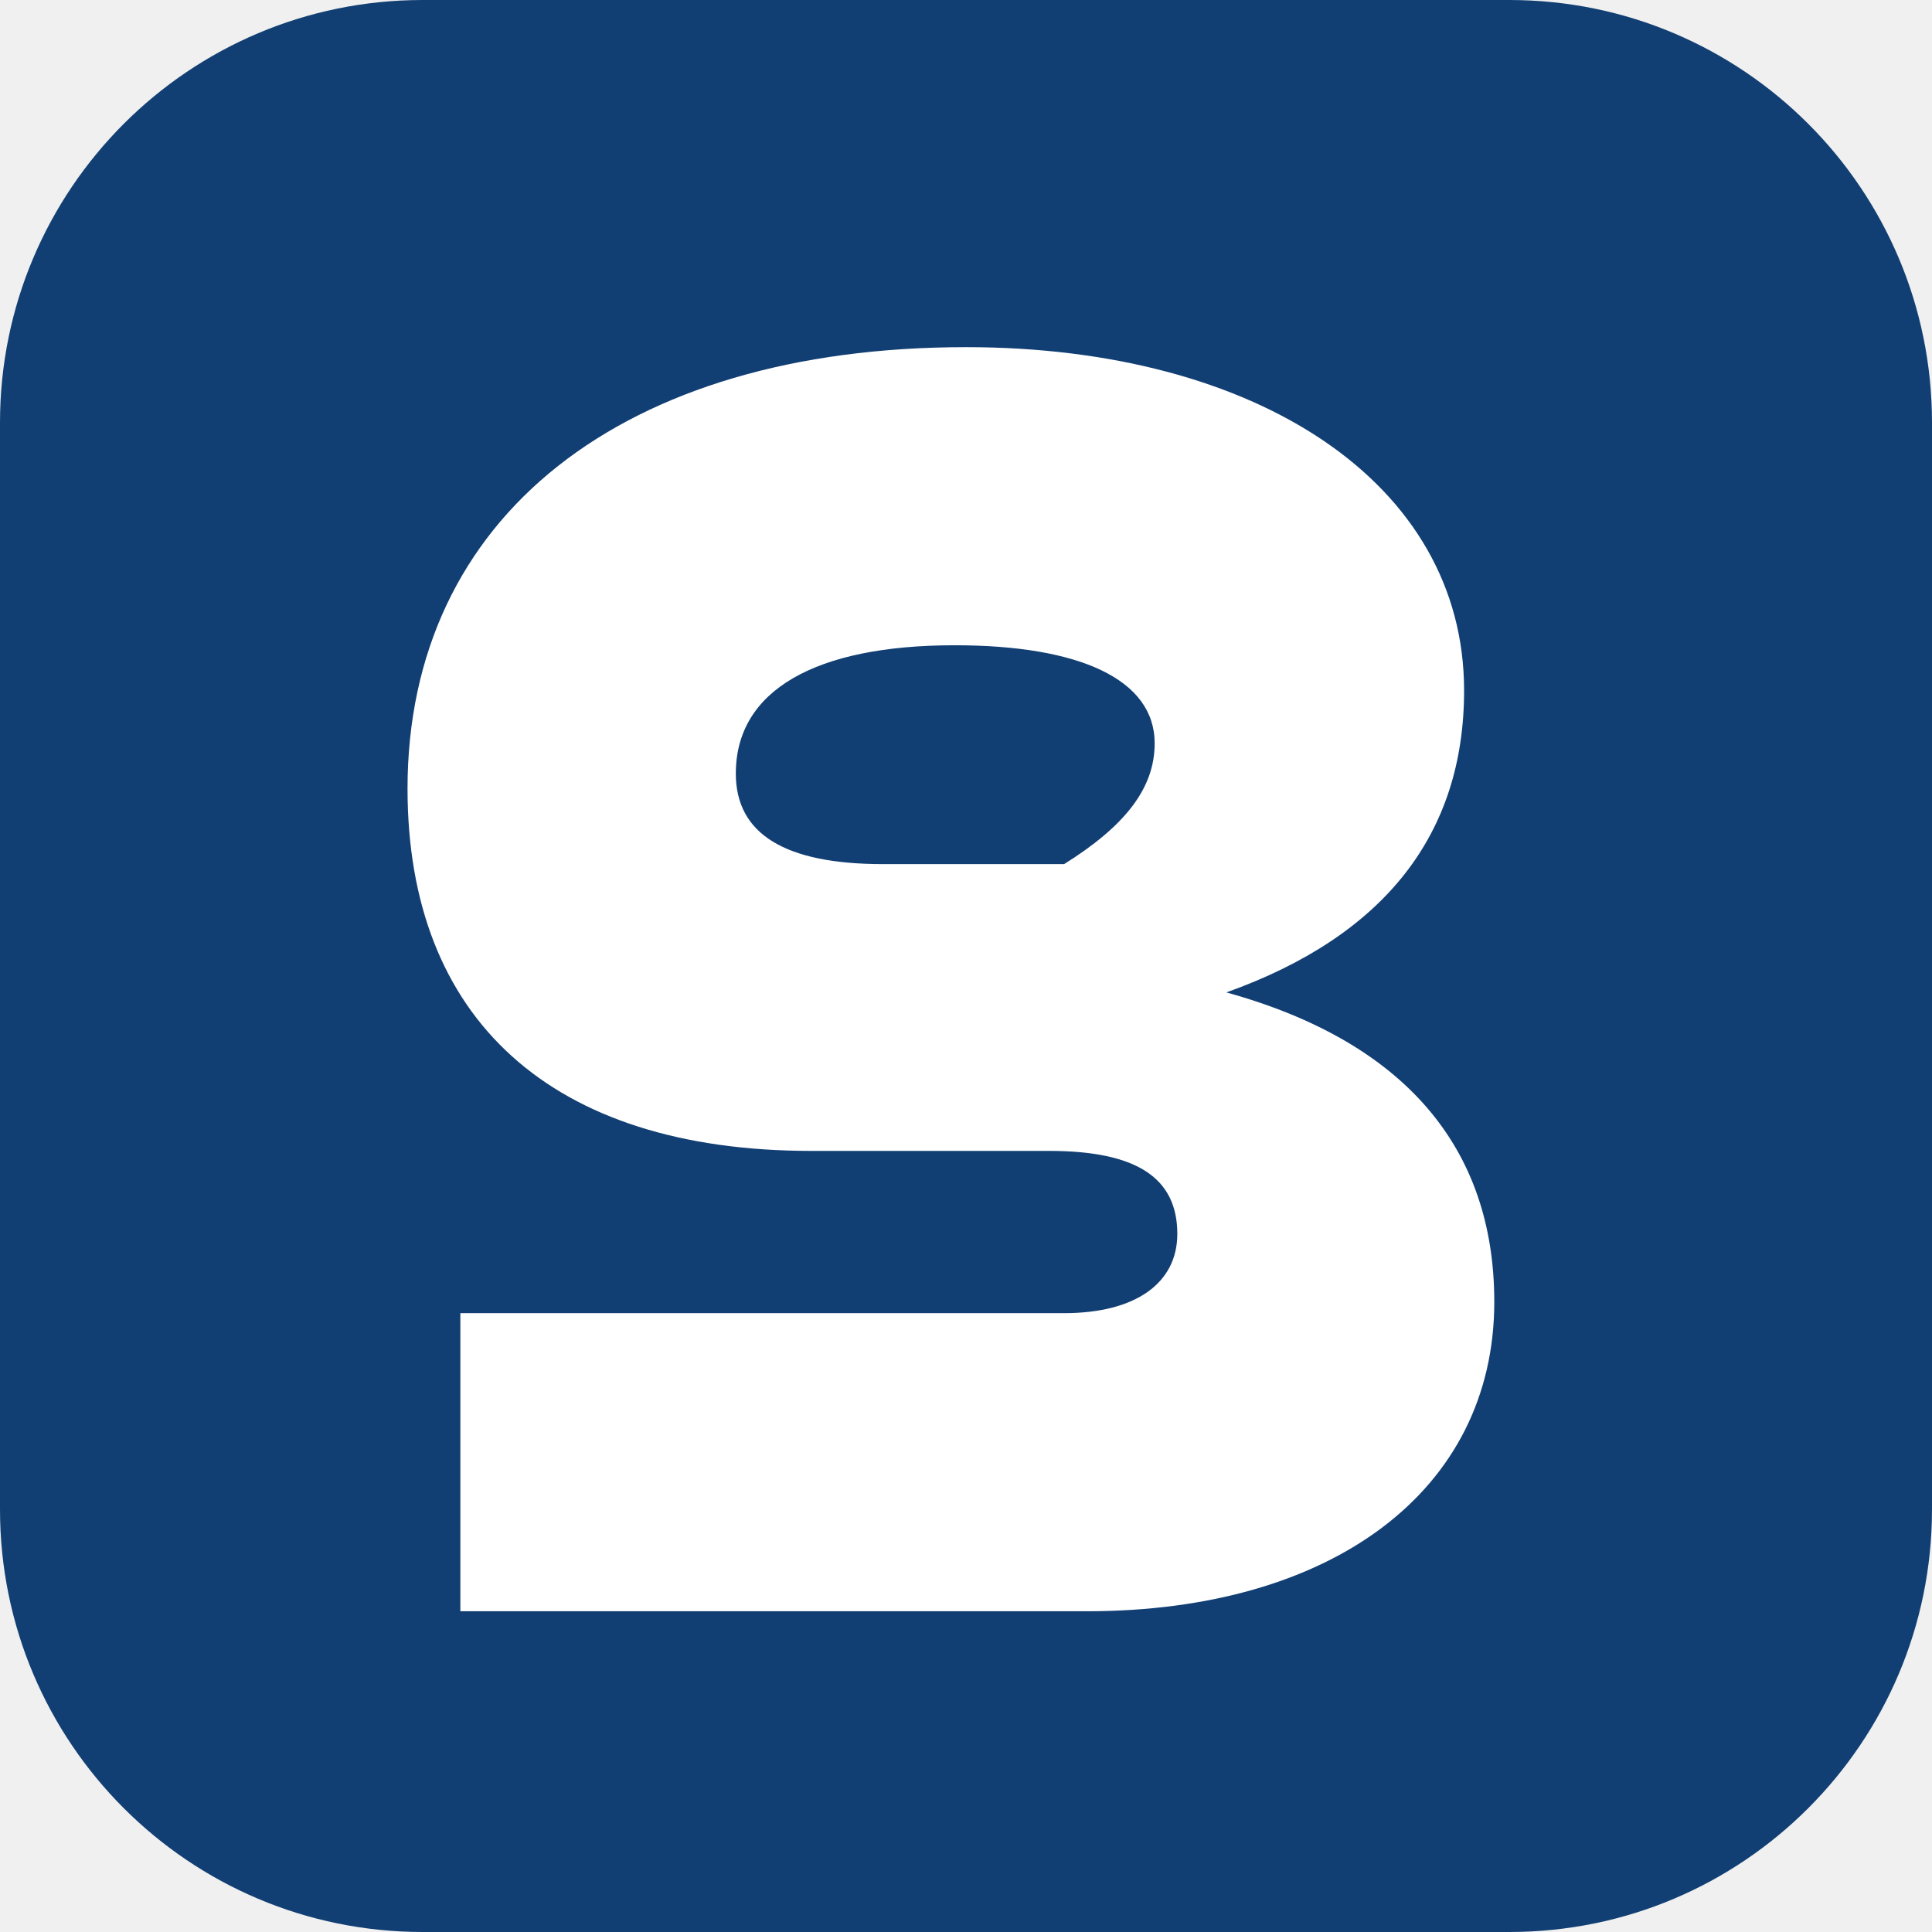
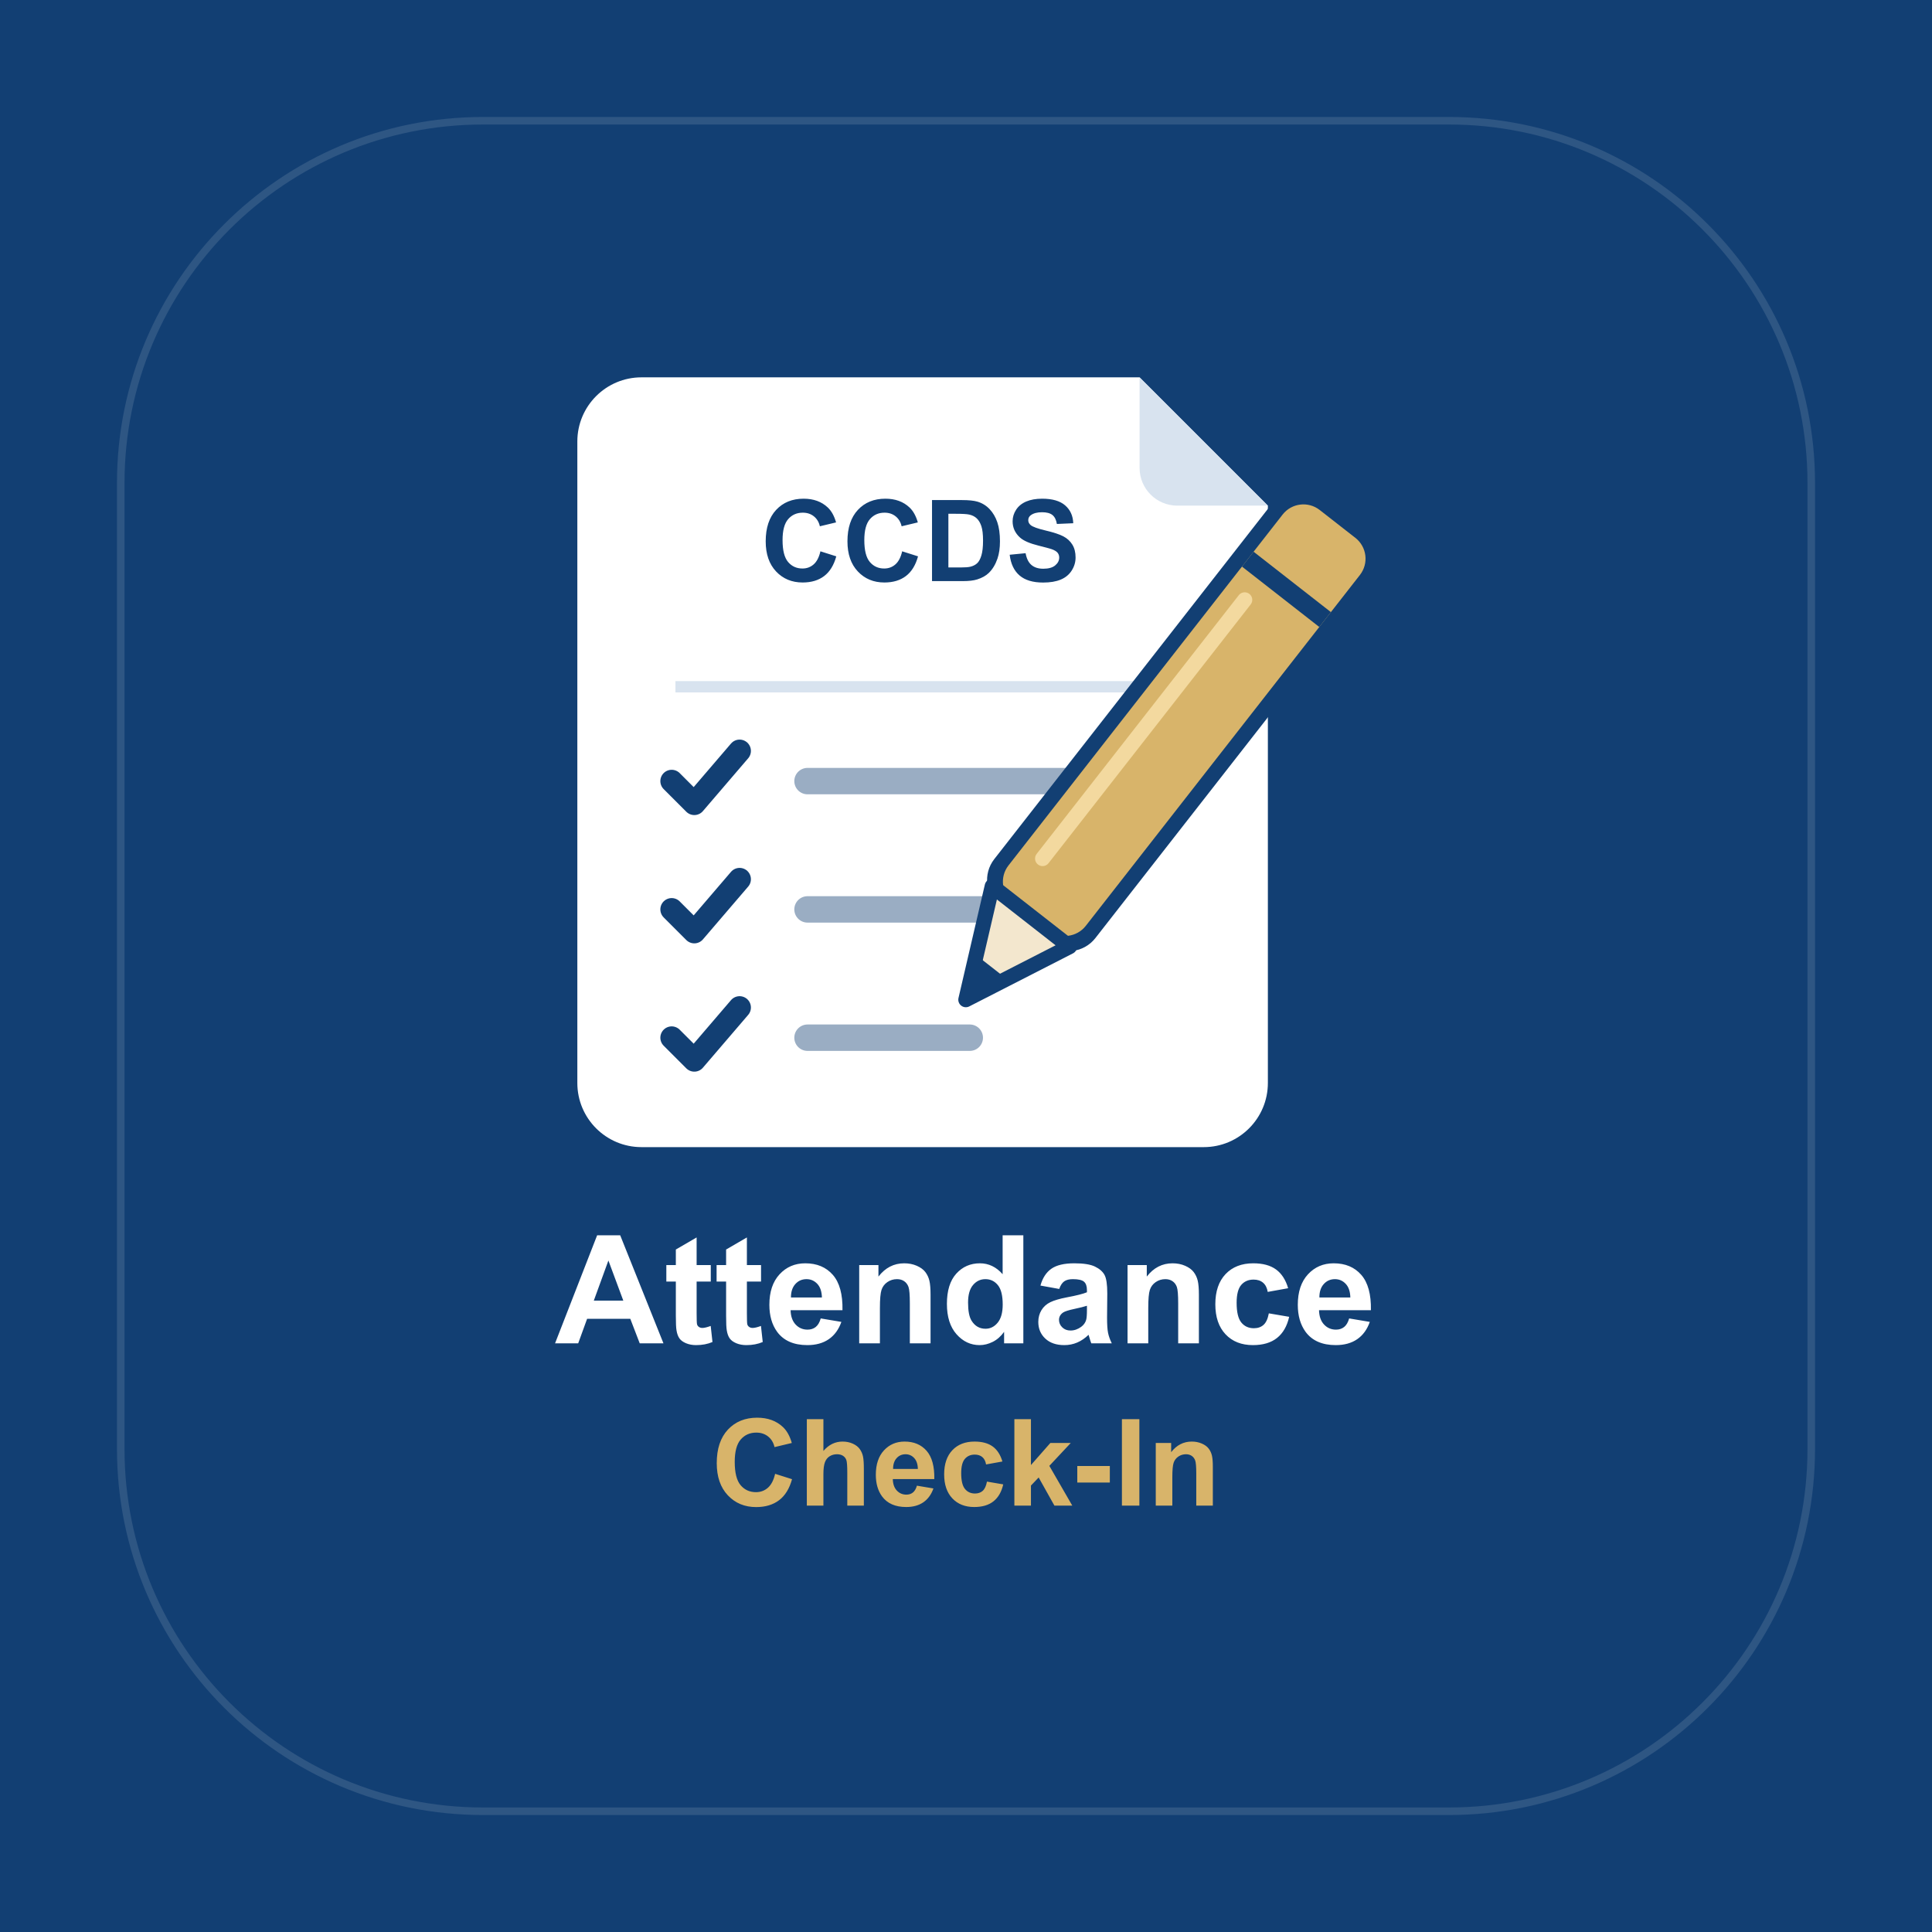
- <svg xmlns="http://www.w3.org/2000/svg" viewBox="0 0 512 512">
-   <rect width="512" height="512" rx="112" fill="#123f73" />
-   <path fill="#fff" d="M256 92c77 0 132 36 132 91 0 38-21 65-63 80 47 13 71 41 71 82 0 50-43 82-108 82H122v-79h160c19 0 30-8 30-21 0-15-11-22-34-22h-63c-69 0-107-35-107-96 0-72 57-117 148-117Zm-3 79c-37 0-58 12-58 34 0 16 13 24 39 24h48c16-10 24-20 24-32 0-17-20-26-53-26Z" />
+ <svg xmlns="http://www.w3.org/2000/svg" width="512" height="512" viewBox="0 0 512 512" role="img" aria-labelledby="title description">
+   <defs />
+   <path fill="#123f73" stroke="none" d="M 0 0 L 512 0 L 512 512 L 0 512 Z" />
+   <path fill="none" stroke="#ffffff" stroke-opacity="0.12" stroke-width="2" d="M 128 32 L 384 32 C 437.019 32 480 74.981 480 128 L 480 384 C 480 437.019 437.019 480 384 480 L 128 480 C 74.981 480 32 437.019 32 384 L 32 128 C 32 74.981 74.981 32 128 32 Z" />
+   <path fill="#ffffff" stroke="none" d="M 170 100 L 302 100 L 336 134 L 336 287 C 336 296.389 328.389 304 319 304 L 170 304 C 160.611 304 153 296.389 153 287 L 153 117 C 153 107.611 160.611 100 170 100 Z" />
+   <path fill="#d8e3ef" stroke="none" d="M 302 100 L 302 124 C 302 129.523 306.477 134 312 134 L 336 134 Z" />
+   <g>
+     <path fill="#123f73" stroke="none" d="M 217.42 146.104 L 221.625 147.438 Q 220.658 150.953 218.409 152.66 Q 216.161 154.366 212.704 154.366 Q 208.426 154.366 205.672 151.444 Q 202.918 148.521 202.918 143.453 Q 202.918 138.092 205.687 135.125 Q 208.456 132.159 212.967 132.159 Q 216.908 132.159 219.369 134.488 Q 220.834 135.865 221.566 138.443 L 217.274 139.469 Q 216.893 137.799 215.685 136.832 Q 214.476 135.865 212.748 135.865 Q 210.36 135.865 208.873 137.579 Q 207.386 139.293 207.386 143.131 Q 207.386 147.203 208.851 148.932 Q 210.316 150.66 212.66 150.66 Q 214.388 150.66 215.633 149.562 Q 216.878 148.463 217.42 146.104 Z M 239.085 146.104 L 243.29 147.438 Q 242.323 150.953 240.074 152.66 Q 237.826 154.366 234.369 154.366 Q 230.091 154.366 227.337 151.444 Q 224.583 148.521 224.583 143.453 Q 224.583 138.092 227.352 135.125 Q 230.121 132.159 234.632 132.159 Q 238.573 132.159 241.034 134.488 Q 242.499 135.865 243.231 138.443 L 238.939 139.469 Q 238.558 137.799 237.35 136.832 Q 236.141 135.865 234.413 135.865 Q 232.025 135.865 230.538 137.579 Q 229.051 139.293 229.051 143.131 Q 229.051 147.203 230.516 148.932 Q 231.981 150.66 234.325 150.66 Q 236.053 150.66 237.298 149.562 Q 238.543 148.463 239.085 146.104 Z M 246.996 132.525 L 254.92 132.525 Q 257.601 132.525 259.007 132.936 Q 260.897 133.492 262.245 134.913 Q 263.592 136.334 264.295 138.392 Q 264.999 140.45 264.999 143.468 Q 264.999 146.119 264.339 148.038 Q 263.534 150.382 262.04 151.832 Q 260.912 152.931 258.993 153.546 Q 257.557 154 255.155 154 L 246.996 154 L 246.996 132.525 Z M 251.332 136.158 L 251.332 150.382 L 254.569 150.382 Q 256.385 150.382 257.191 150.177 Q 258.246 149.913 258.941 149.283 Q 259.637 148.653 260.077 147.21 Q 260.516 145.768 260.516 143.277 Q 260.516 140.787 260.077 139.454 Q 259.637 138.121 258.846 137.374 Q 258.055 136.627 256.839 136.363 Q 255.931 136.158 253.28 136.158 L 251.332 136.158 Z M 267.577 147.013 L 271.795 146.603 Q 272.176 148.727 273.341 149.723 Q 274.505 150.719 276.483 150.719 Q 278.578 150.719 279.64 149.833 Q 280.702 148.946 280.702 147.76 Q 280.702 146.998 280.255 146.463 Q 279.808 145.929 278.695 145.533 Q 277.933 145.27 275.223 144.596 Q 271.737 143.731 270.331 142.472 Q 268.353 140.699 268.353 138.15 Q 268.353 136.51 269.283 135.082 Q 270.213 133.653 271.964 132.906 Q 273.714 132.159 276.19 132.159 Q 280.233 132.159 282.276 133.932 Q 284.32 135.704 284.422 138.663 L 280.086 138.854 Q 279.808 137.198 278.893 136.473 Q 277.977 135.748 276.146 135.748 Q 274.256 135.748 273.187 136.524 Q 272.499 137.022 272.499 137.857 Q 272.499 138.619 273.143 139.161 Q 273.963 139.85 277.127 140.597 Q 280.291 141.344 281.808 142.142 Q 283.324 142.94 284.181 144.325 Q 285.038 145.709 285.038 147.745 Q 285.038 149.591 284.012 151.202 Q 282.987 152.813 281.112 153.597 Q 279.237 154.381 276.439 154.381 Q 272.367 154.381 270.184 152.499 Q 268.001 150.616 267.577 147.013 Z" />
+   </g>
+   <path fill="#000000" stroke="#d8e3ef" stroke-width="3" d="M 179 182 L 309 182" />
+   <g>
+     <path fill="none" stroke="#123f73" stroke-width="6" stroke-linecap="round" stroke-linejoin="round" d="M 178 207 L 184 213 L 196 199 M 178 241 L 184 247 L 196 233 M 178 275 L 184 281 L 196 267" />
+     <path fill="none" stroke="#9aadc3" stroke-width="7" stroke-linecap="round" stroke-linejoin="round" d="M 214 207 L 291 207 M 214 241 L 274 241 M 214 275 L 257 275" />
+   </g>
+   <g transform="matrix(0.7880108 0.6156615 -0.6156615 0.7880108 352 142)">
+     <path fill="#123f73" stroke="none" d="M -8 -8 L 8 -8 C 12.971 -8 17 -3.971 17 1 L 17 122 C 17 126.971 12.971 131 8 131 L -8 131 C -12.971 131 -17 126.971 -17 122 L -17 1 C -17 -3.971 -12.971 -8 -8 -8 Z" />
+     <path fill="#d8b46a" stroke="none" d="M -6 -4 L 6 -4 C 9.866 -4 13 -0.866 13 3 L 13 121 C 13 124.866 9.866 128 6 128 L -6 128 C -9.866 128 -13 124.866 -13 121 L -13 3 C -13 -0.866 -9.866 -4 -6 -4 Z" />
+     <path fill="#000000" stroke="#123f73" stroke-width="5" d="M -13 18 L 13 18" />
+     <path fill="#000000" stroke="#f3d99f" stroke-width="4" stroke-linecap="round" d="M -7 27 L -7 114" />
+     <path fill="#f3e7ce" stroke="#123f73" stroke-width="4" stroke-linejoin="round" d="M -13 128 L 0 156 L 13 128 Z" />
+     <path fill="#123f73" stroke="none" d="M -5 145 L 0 156 L 5 145 Z" />
+   </g>
+   <g>
+     <path fill="#ffffff" stroke="none" d="M 175.824 356 L 169.535 356 L 167.035 349.496 L 155.59 349.496 L 153.227 356 L 147.094 356 L 158.246 327.367 L 164.359 327.367 L 175.824 356 Z M 165.18 344.672 L 161.234 334.047 L 157.367 344.672 L 165.18 344.672 Z M 188.363 335.258 L 188.363 339.633 L 184.613 339.633 L 184.613 347.992 Q 184.613 350.531 184.721 350.951 Q 184.828 351.371 185.209 351.645 Q 185.59 351.918 186.137 351.918 Q 186.898 351.918 188.344 351.391 L 188.812 355.648 Q 186.898 356.469 184.477 356.469 Q 182.992 356.469 181.801 355.971 Q 180.609 355.473 180.053 354.682 Q 179.496 353.891 179.281 352.543 Q 179.105 351.586 179.105 348.676 L 179.105 339.633 L 176.586 339.633 L 176.586 335.258 L 179.105 335.258 L 179.105 331.137 L 184.613 327.934 L 184.613 335.258 L 188.363 335.258 Z M 201.684 335.258 L 201.684 339.633 L 197.934 339.633 L 197.934 347.992 Q 197.934 350.531 198.041 350.951 Q 198.148 351.371 198.529 351.645 Q 198.91 351.918 199.457 351.918 Q 200.219 351.918 201.664 351.391 L 202.133 355.648 Q 200.219 356.469 197.797 356.469 Q 196.312 356.469 195.121 355.971 Q 193.93 355.473 193.373 354.682 Q 192.816 353.891 192.602 352.543 Q 192.426 351.586 192.426 348.676 L 192.426 339.633 L 189.906 339.633 L 189.906 335.258 L 192.426 335.258 L 192.426 331.137 L 197.934 327.934 L 197.934 335.258 L 201.684 335.258 Z M 217.504 349.398 L 222.973 350.316 Q 221.918 353.324 219.643 354.896 Q 217.367 356.469 213.949 356.469 Q 208.539 356.469 205.941 352.934 Q 203.891 350.102 203.891 345.785 Q 203.891 340.629 206.586 337.709 Q 209.281 334.789 213.402 334.789 Q 218.031 334.789 220.707 337.846 Q 223.383 340.902 223.266 347.211 L 209.516 347.211 Q 209.574 349.652 210.844 351.01 Q 212.113 352.367 214.008 352.367 Q 215.297 352.367 216.176 351.664 Q 217.055 350.961 217.504 349.398 Z M 217.816 343.852 Q 217.758 341.469 216.586 340.229 Q 215.414 338.988 213.734 338.988 Q 211.938 338.988 210.766 340.297 Q 209.594 341.605 209.613 343.852 L 217.816 343.852 Z M 246.605 356 L 241.117 356 L 241.117 345.414 Q 241.117 342.055 240.766 341.068 Q 240.414 340.082 239.623 339.535 Q 238.832 338.988 237.719 338.988 Q 236.293 338.988 235.16 339.77 Q 234.027 340.551 233.607 341.84 Q 233.187 343.129 233.187 346.606 L 233.187 356 L 227.699 356 L 227.699 335.258 L 232.797 335.258 L 232.797 338.305 Q 235.512 334.789 239.633 334.789 Q 241.449 334.789 242.953 335.443 Q 244.457 336.098 245.229 337.113 Q 246 338.129 246.303 339.418 Q 246.605 340.707 246.605 343.109 L 246.605 356 Z M 271.195 356 L 266.098 356 L 266.098 352.953 Q 264.828 354.73 263.1 355.6 Q 261.371 356.469 259.613 356.469 Q 256.039 356.469 253.49 353.588 Q 250.941 350.707 250.941 345.551 Q 250.941 340.277 253.422 337.533 Q 255.902 334.789 259.691 334.789 Q 263.168 334.789 265.707 337.68 L 265.707 327.367 L 271.195 327.367 L 271.195 356 Z M 256.547 345.18 Q 256.547 348.5 257.465 349.984 Q 258.793 352.133 261.176 352.133 Q 263.07 352.133 264.398 350.521 Q 265.727 348.91 265.727 345.707 Q 265.727 342.133 264.438 340.561 Q 263.148 338.988 261.137 338.988 Q 259.184 338.988 257.865 340.541 Q 256.547 342.094 256.547 345.18 Z M 280.707 341.586 L 275.727 340.688 Q 276.566 337.68 278.617 336.234 Q 280.668 334.789 284.711 334.789 Q 288.383 334.789 290.18 335.658 Q 291.977 336.527 292.709 337.865 Q 293.441 339.203 293.441 342.777 L 293.383 349.184 Q 293.383 351.918 293.646 353.217 Q 293.91 354.516 294.633 356 L 289.203 356 Q 288.988 355.453 288.676 354.379 Q 288.539 353.891 288.48 353.734 Q 287.074 355.102 285.473 355.785 Q 283.871 356.469 282.055 356.469 Q 278.852 356.469 277.006 354.73 Q 275.16 352.992 275.16 350.336 Q 275.16 348.578 276 347.201 Q 276.84 345.824 278.354 345.092 Q 279.867 344.359 282.719 343.812 Q 286.566 343.09 288.051 342.465 L 288.051 341.918 Q 288.051 340.336 287.27 339.662 Q 286.488 338.988 284.32 338.988 Q 282.855 338.988 282.035 339.564 Q 281.215 340.141 280.707 341.586 Z M 288.051 346.039 Q 286.996 346.391 284.711 346.879 Q 282.426 347.367 281.723 347.836 Q 280.648 348.598 280.648 349.77 Q 280.648 350.922 281.508 351.762 Q 282.367 352.602 283.695 352.602 Q 285.18 352.602 286.527 351.625 Q 287.523 350.883 287.836 349.809 Q 288.051 349.105 288.051 347.133 L 288.051 346.039 Z M 317.719 356 L 312.23 356 L 312.23 345.414 Q 312.23 342.055 311.879 341.068 Q 311.527 340.082 310.736 339.535 Q 309.945 338.988 308.832 338.988 Q 307.406 338.988 306.273 339.77 Q 305.141 340.551 304.721 341.84 Q 304.301 343.129 304.301 346.606 L 304.301 356 L 298.812 356 L 298.812 335.258 L 303.91 335.258 L 303.91 338.305 Q 306.625 334.789 310.746 334.789 Q 312.562 334.789 314.066 335.443 Q 315.57 336.098 316.342 337.113 Q 317.113 338.129 317.416 339.418 Q 317.719 340.707 317.719 343.109 L 317.719 356 Z M 341.371 341.391 L 335.961 342.367 Q 335.688 340.746 334.721 339.926 Q 333.754 339.105 332.211 339.105 Q 330.16 339.105 328.939 340.521 Q 327.719 341.938 327.719 345.258 Q 327.719 348.949 328.959 350.473 Q 330.199 351.996 332.289 351.996 Q 333.852 351.996 334.848 351.107 Q 335.844 350.219 336.254 348.051 L 341.645 348.969 Q 340.805 352.68 338.422 354.574 Q 336.039 356.469 332.035 356.469 Q 327.484 356.469 324.779 353.598 Q 322.074 350.727 322.074 345.648 Q 322.074 340.512 324.789 337.65 Q 327.504 334.789 332.133 334.789 Q 335.922 334.789 338.158 336.42 Q 340.395 338.051 341.371 341.391 Z M 357.543 349.398 L 363.012 350.316 Q 361.957 353.324 359.682 354.896 Q 357.406 356.469 353.988 356.469 Q 348.578 356.469 345.98 352.934 Q 343.93 350.102 343.93 345.785 Q 343.93 340.629 346.625 337.709 Q 349.32 334.789 353.441 334.789 Q 358.07 334.789 360.746 337.846 Q 363.422 340.902 363.305 347.211 L 349.555 347.211 Q 349.613 349.652 350.883 351.01 Q 352.152 352.367 354.047 352.367 Q 355.336 352.367 356.215 351.664 Q 357.094 350.961 357.543 349.398 Z M 357.855 343.852 Q 357.797 341.469 356.625 340.229 Q 355.453 338.988 353.773 338.988 Q 351.977 338.988 350.805 340.297 Q 349.633 341.605 349.652 343.852 L 357.855 343.852 Z" />
+   </g>
+   <g>
+     <path fill="#d8b46a" stroke="none" d="M 205.414 390.578 L 209.898 392 Q 208.867 395.75 206.469 397.57 Q 204.07 399.391 200.383 399.391 Q 195.82 399.391 192.883 396.273 Q 189.945 393.156 189.945 387.75 Q 189.945 382.031 192.898 378.867 Q 195.852 375.703 200.664 375.703 Q 204.867 375.703 207.492 378.188 Q 209.055 379.656 209.836 382.406 L 205.258 383.5 Q 204.852 381.719 203.562 380.687 Q 202.273 379.656 200.43 379.656 Q 197.883 379.656 196.297 381.484 Q 194.711 383.312 194.711 387.406 Q 194.711 391.75 196.273 393.594 Q 197.836 395.438 200.336 395.438 Q 202.18 395.438 203.508 394.266 Q 204.836 393.094 205.414 390.578 Z M 218.211 376.094 L 218.211 384.516 Q 220.336 382.031 223.289 382.031 Q 224.805 382.031 226.023 382.594 Q 227.242 383.156 227.859 384.031 Q 228.477 384.906 228.703 385.969 Q 228.93 387.031 228.93 389.266 L 228.93 399 L 224.539 399 L 224.539 390.234 Q 224.539 387.625 224.289 386.922 Q 224.039 386.219 223.406 385.805 Q 222.773 385.391 221.82 385.391 Q 220.727 385.391 219.867 385.922 Q 219.008 386.453 218.609 387.523 Q 218.211 388.594 218.211 390.688 L 218.211 399 L 213.82 399 L 213.82 376.094 L 218.211 376.094 Z M 242.992 393.719 L 247.367 394.453 Q 246.523 396.859 244.703 398.117 Q 242.883 399.375 240.148 399.375 Q 235.82 399.375 233.742 396.547 Q 232.102 394.281 232.102 390.828 Q 232.102 386.703 234.258 384.367 Q 236.414 382.031 239.711 382.031 Q 243.414 382.031 245.555 384.477 Q 247.695 386.922 247.602 391.969 L 236.602 391.969 Q 236.648 393.922 237.664 395.008 Q 238.68 396.094 240.195 396.094 Q 241.227 396.094 241.93 395.531 Q 242.633 394.969 242.992 393.719 Z M 243.242 389.281 Q 243.195 387.375 242.258 386.383 Q 241.32 385.391 239.977 385.391 Q 238.539 385.391 237.602 386.438 Q 236.664 387.484 236.68 389.281 L 243.242 389.281 Z M 265.648 387.313 L 261.32 388.094 Q 261.102 386.797 260.328 386.141 Q 259.555 385.484 258.32 385.484 Q 256.68 385.484 255.703 386.617 Q 254.727 387.75 254.727 390.406 Q 254.727 393.359 255.719 394.578 Q 256.711 395.797 258.383 395.797 Q 259.633 395.797 260.43 395.086 Q 261.227 394.375 261.555 392.641 L 265.867 393.375 Q 265.195 396.344 263.289 397.859 Q 261.383 399.375 258.18 399.375 Q 254.539 399.375 252.375 397.078 Q 250.211 394.781 250.211 390.719 Q 250.211 386.609 252.383 384.32 Q 254.555 382.031 258.258 382.031 Q 261.289 382.031 263.078 383.336 Q 264.867 384.641 265.648 387.313 Z M 268.82 399 L 268.82 376.094 L 273.211 376.094 L 273.211 388.25 L 278.352 382.406 L 283.758 382.406 L 278.086 388.469 L 284.164 399 L 279.43 399 L 275.258 391.547 L 273.211 393.688 L 273.211 399 L 268.82 399 Z M 285.492 392.891 L 285.492 388.5 L 294.117 388.5 L 294.117 392.891 L 285.492 392.891 Z M 297.32 399 L 297.32 376.094 L 301.945 376.094 L 301.945 399 L 297.32 399 Z M 321.414 399 L 317.023 399 L 317.023 390.531 Q 317.023 387.844 316.742 387.055 Q 316.461 386.266 315.828 385.828 Q 315.195 385.391 314.305 385.391 Q 313.164 385.391 312.258 386.016 Q 311.352 386.641 311.016 387.672 Q 310.68 388.703 310.68 391.484 L 310.68 399 L 306.289 399 L 306.289 382.406 L 310.367 382.406 L 310.367 384.844 Q 312.539 382.031 315.836 382.031 Q 317.289 382.031 318.492 382.555 Q 319.695 383.078 320.312 383.891 Q 320.93 384.703 321.172 385.734 Q 321.414 386.766 321.414 388.688 L 321.414 399 Z" />
+   </g>
</svg>
